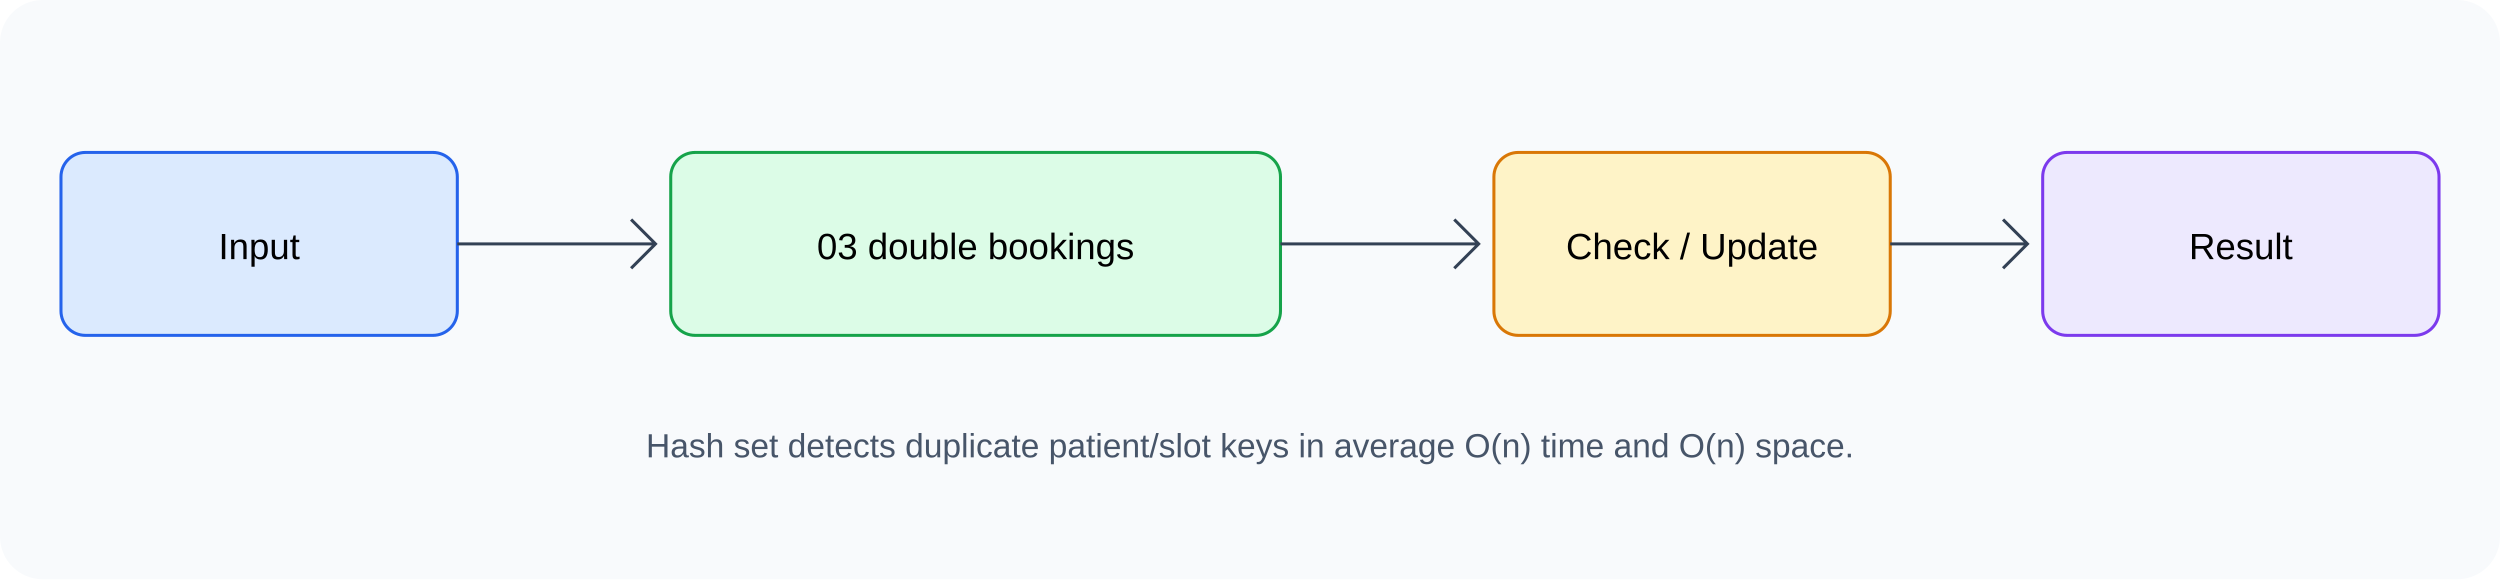
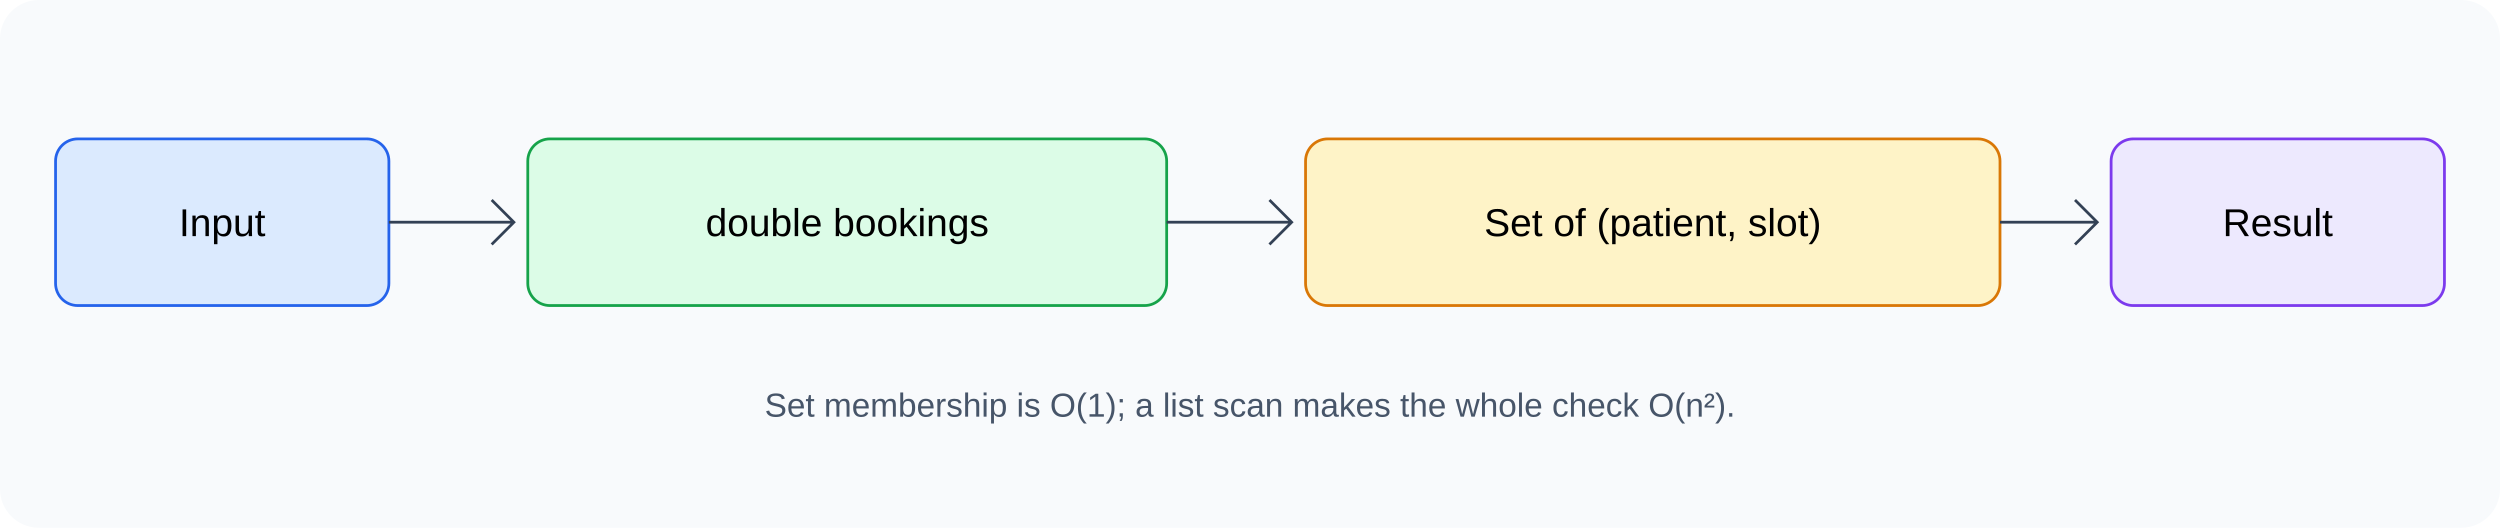
- <svg xmlns="http://www.w3.org/2000/svg" width="820" height="190">
-   <rect width="820" height="190" rx="14" fill="#f8fafc" />
-   <g font-family="Arial" text-anchor="middle">
-     <rect x="20" y="50" width="130" height="60" rx="8" fill="#dbeafe" stroke="#2563eb" />
-     <text x="85" y="85">Input</text>
-     <path d="M150 80h65m-8-8 8 8-8 8" stroke="#334155" fill="none" />
-     <rect x="220" y="50" width="200" height="60" rx="8" fill="#dcfce7" stroke="#16a34a" />
-     <text x="320" y="85">03 double bookings</text>
-     <path d="M420 80h65m-8-8 8 8-8 8" stroke="#334155" fill="none" />
-     <rect x="490" y="50" width="130" height="60" rx="8" fill="#fef3c7" stroke="#d97706" />
-     <text x="555" y="85">Check / Update</text>
-     <path d="M620 80h45m-8-8 8 8-8 8" stroke="#334155" fill="none" />
-     <rect x="670" y="50" width="130" height="60" rx="8" fill="#ede9fe" stroke="#7c3aed" />
-     <text x="735" y="85">Result</text>
-     <text x="410" y="150" font-size="11" fill="#475569">Hash set detects duplicate patient/slot keys in average O(n) time and O(n) space.</text>
+ <svg xmlns="http://www.w3.org/2000/svg" width="900" height="190">
+   <rect width="900" height="190" rx="14" fill="#f8fafc" />
+   <g font-family="Arial" font-size="14" text-anchor="middle">
+     <rect x="20" y="50" width="120" height="60" rx="8" fill="#dbeafe" stroke="#2563eb" />
+     <text x="80" y="85">Input</text>
+     <path d="M140 80h45m-8-8 8 8-8 8" stroke="#334155" fill="none" />
+     <rect x="190" y="50" width="230" height="60" rx="8" fill="#dcfce7" stroke="#16a34a" />
+     <text x="305" y="85">double bookings</text>
+     <path d="M420 80h45m-8-8 8 8-8 8" stroke="#334155" fill="none" />
+     <rect x="470" y="50" width="250" height="60" rx="8" fill="#fef3c7" stroke="#d97706" />
+     <text x="595" y="85">Set of (patient, slot)</text>
+     <path d="M720 80h35m-8-8 8 8-8 8" stroke="#334155" fill="none" />
+     <rect x="760" y="50" width="120" height="60" rx="8" fill="#ede9fe" stroke="#7c3aed" />
+     <text x="820" y="85">Result</text>
+     <text x="450" y="150" font-size="12" fill="#475569">Set membership is O(1); a list scan makes the whole check O(n²).</text>
  </g>
</svg>
